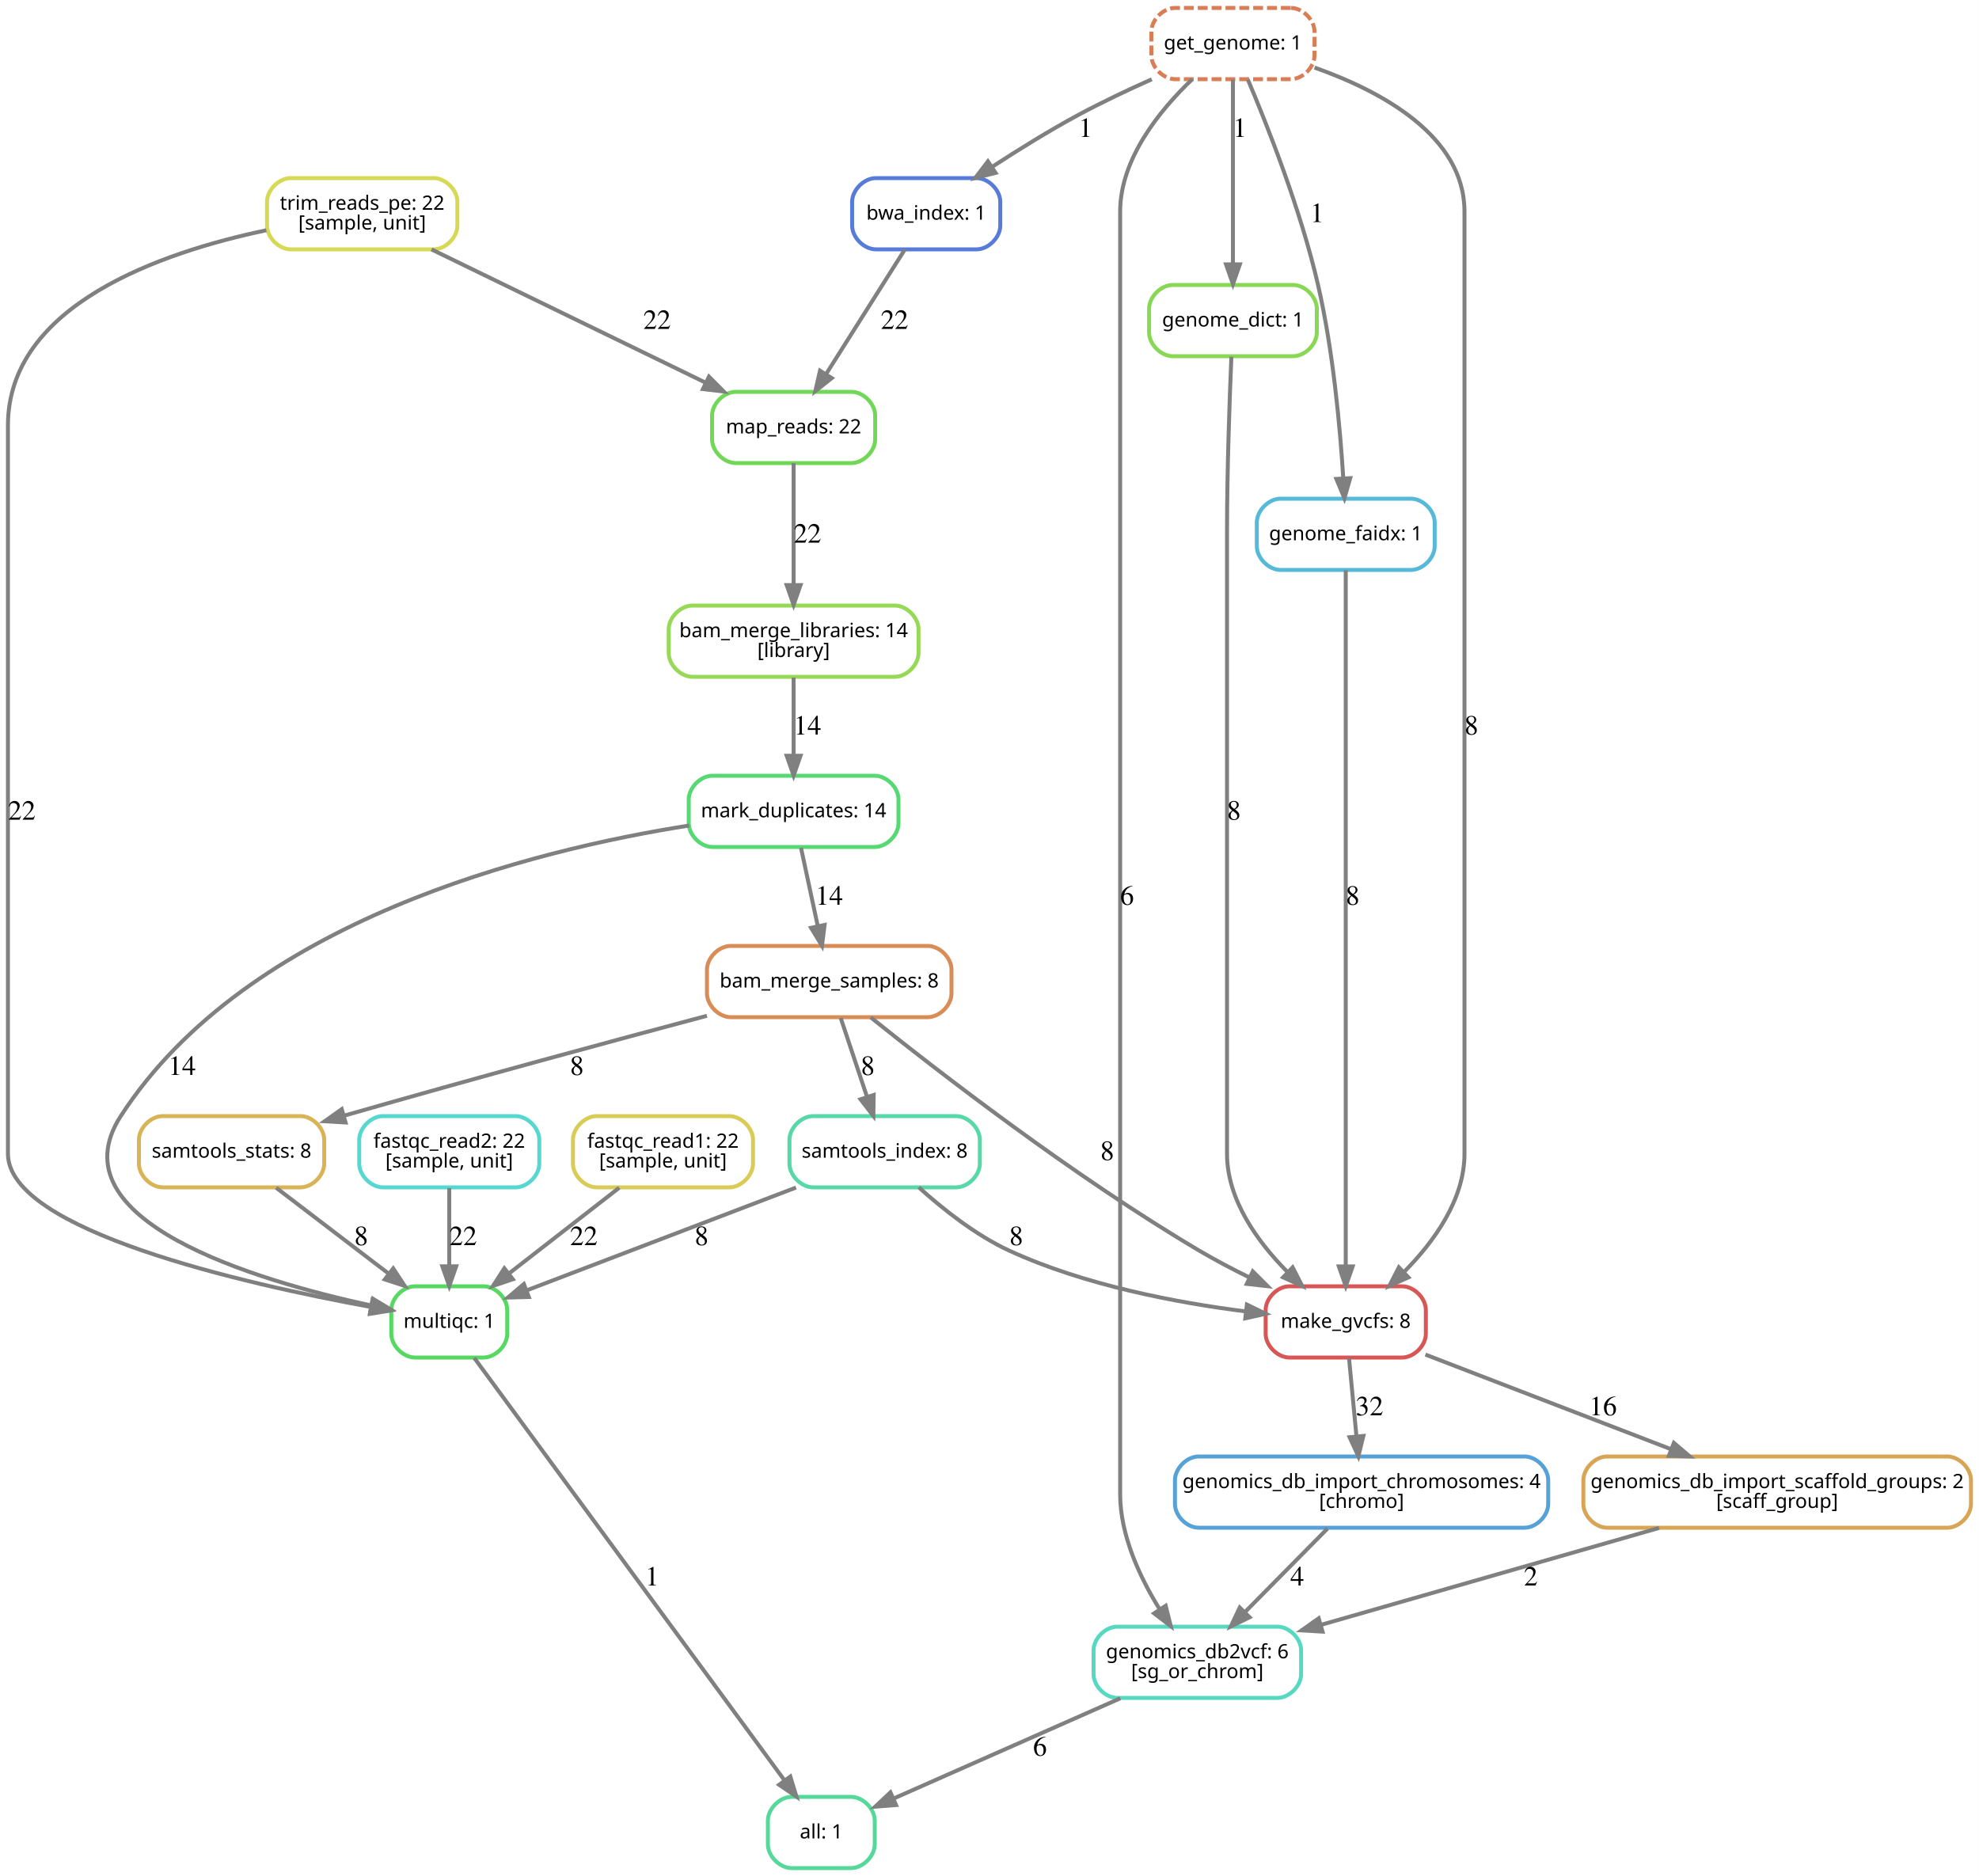
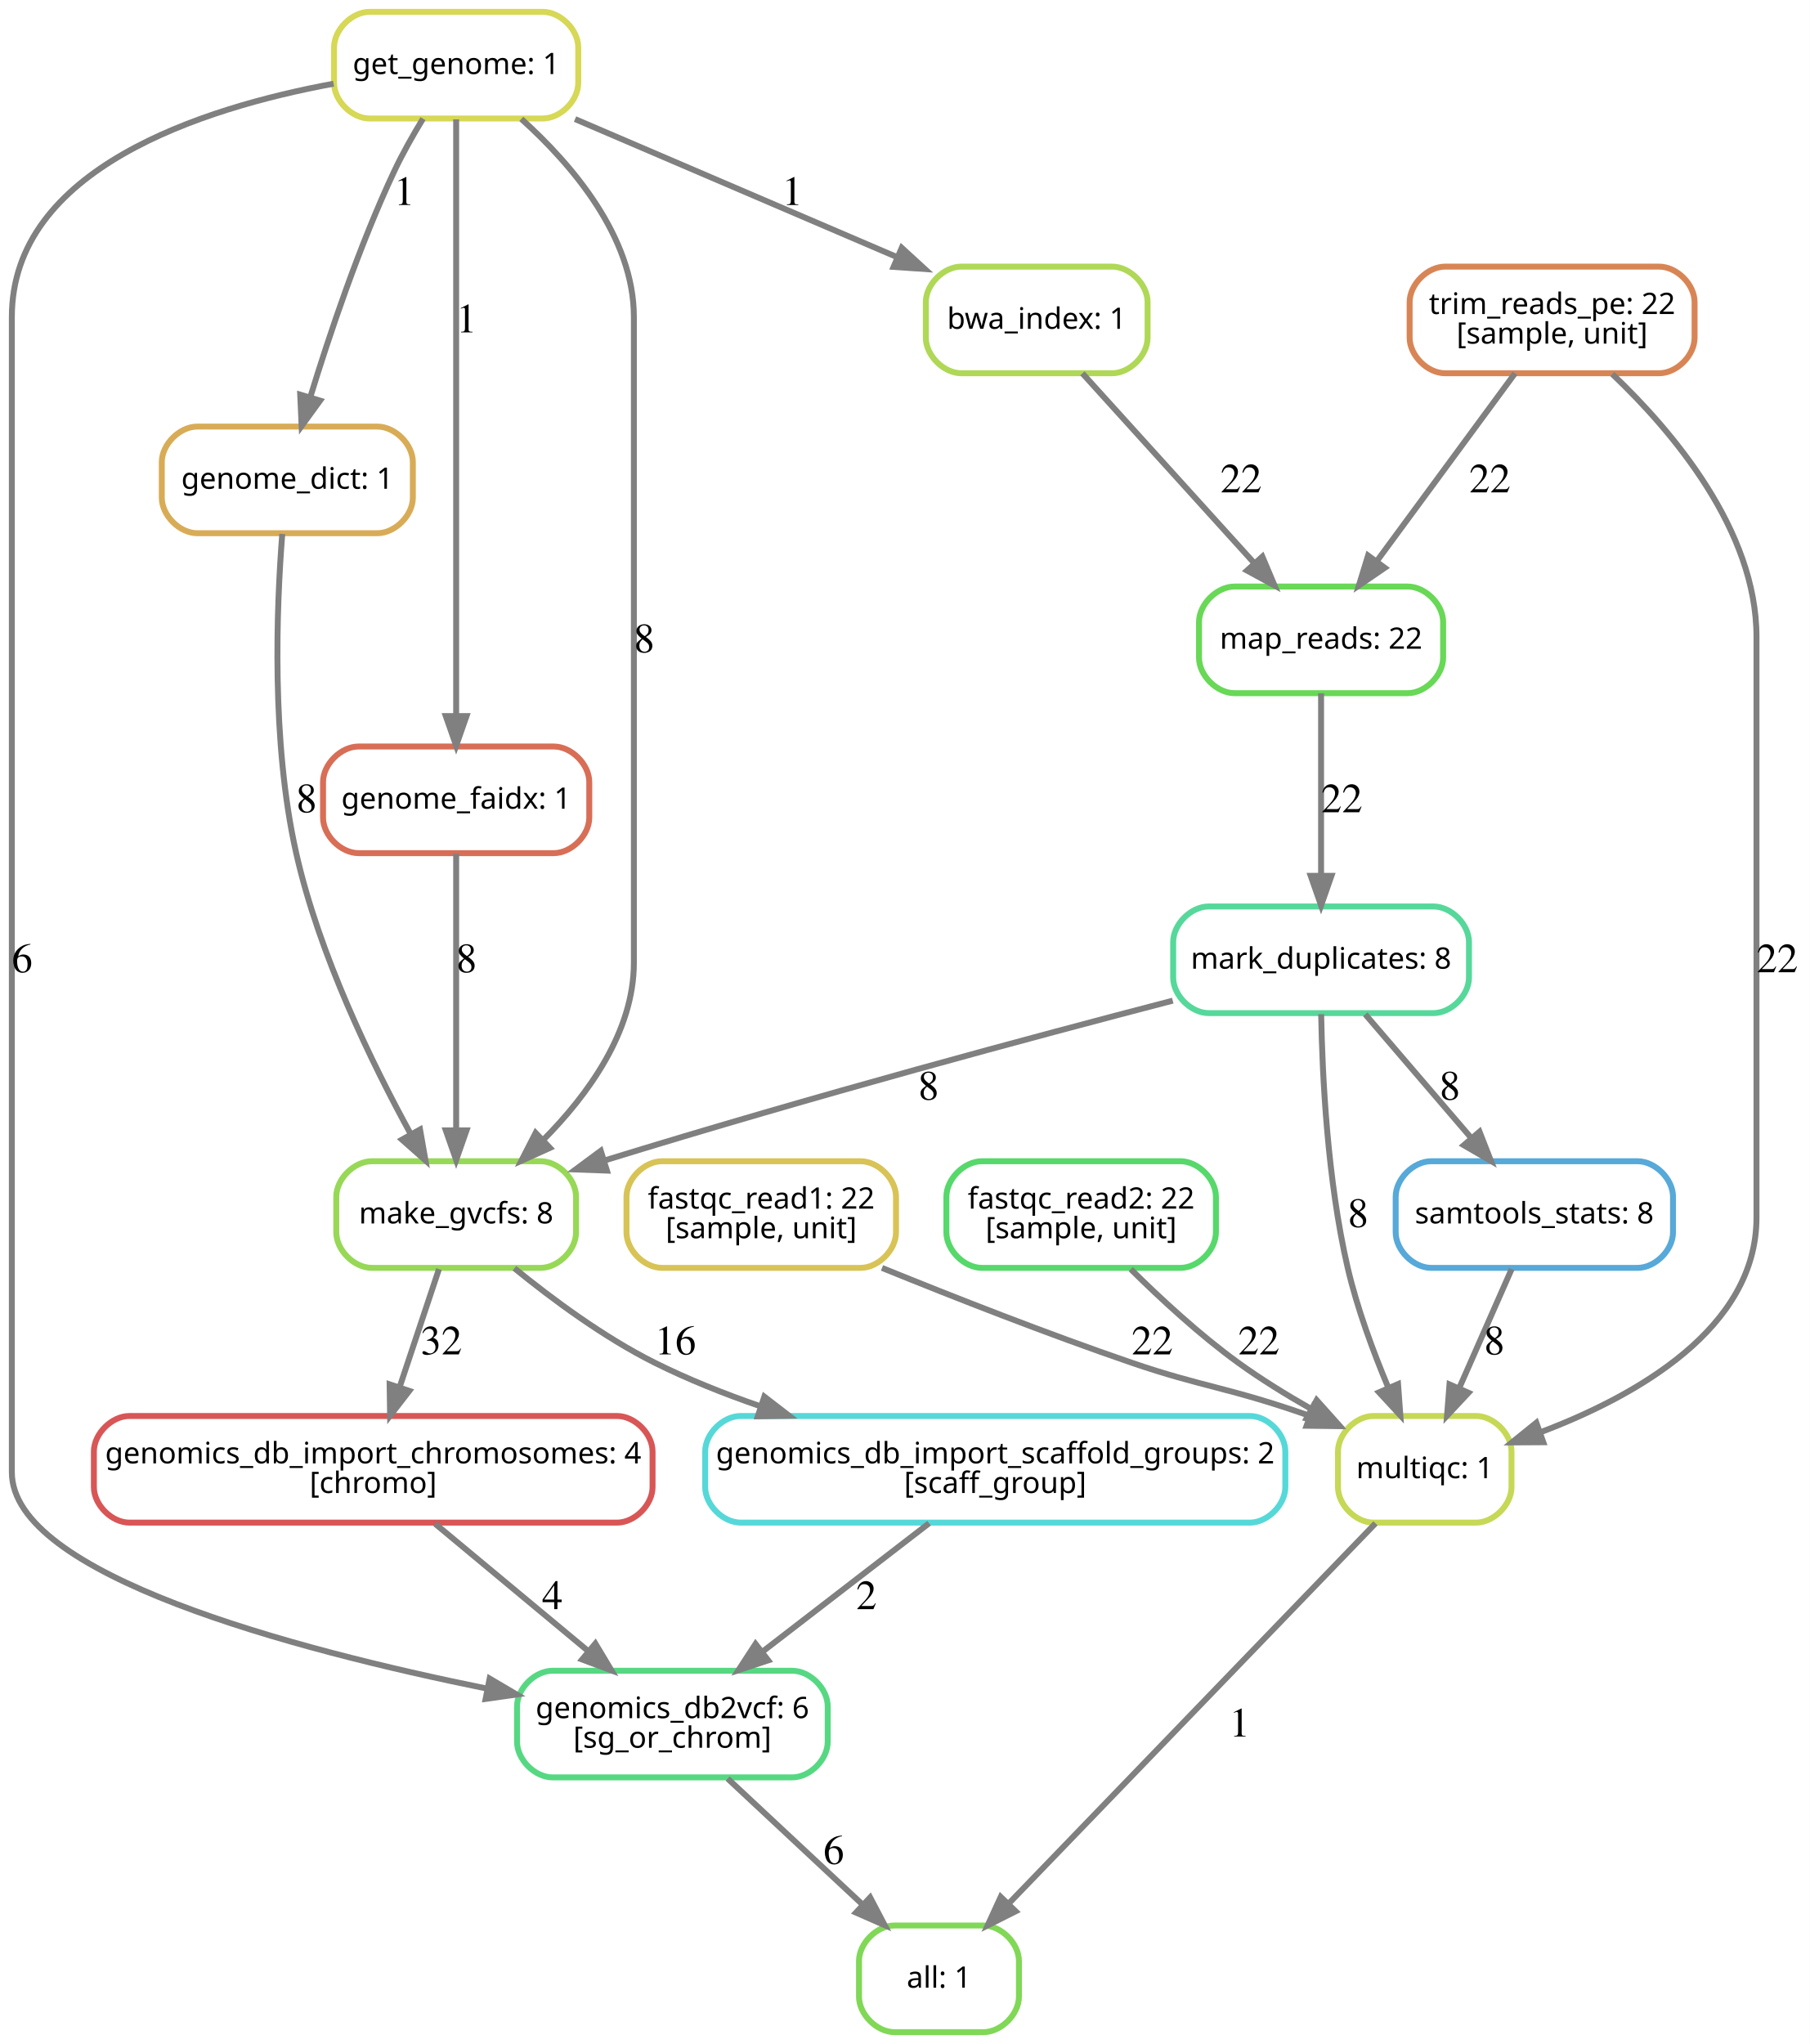
- <svg xmlns="http://www.w3.org/2000/svg" width="1000pt" height="948pt" viewBox="0.00 0.00 999.97 948.00">
-   <g id="graph0" class="graph" transform="scale(1 1) rotate(0) translate(4 944)">
-     <polygon fill="white" stroke="none" points="-4,4 -4,-944 995.966,-944 995.966,4 -4,4" />
+ <svg xmlns="http://www.w3.org/2000/svg" width="611pt" height="690pt" viewBox="0.00 0.00 611.00 690.00">
+   <g id="graph0" class="graph" transform="scale(1 1) rotate(0) translate(4 686)">
+     <polygon fill="white" stroke="none" points="-4,4 -4,-686 607,-686 607,4 -4,4" />
    <g id="node1" class="node">
-       <path fill="none" stroke="#97d856" stroke-width="2" d="M448.111,-638C448.111,-638 345.889,-638 345.889,-638 339.889,-638 333.889,-632 333.889,-626 333.889,-626 333.889,-614 333.889,-614 333.889,-608 339.889,-602 345.889,-602 345.889,-602 448.111,-602 448.111,-602 454.111,-602 460.111,-608 460.111,-614 460.111,-614 460.111,-626 460.111,-626 460.111,-632 454.111,-638 448.111,-638" />
-       <text text-anchor="middle" x="397" y="-622" font-family="sans" font-size="10.00">bam_merge_libraries: 14</text>
-       <text text-anchor="middle" x="397" y="-612" font-family="sans" font-size="10.00">[library]</text>
+       <path fill="none" stroke="#afd856" stroke-width="2" d="M371.431,-596C371.431,-596 320.569,-596 320.569,-596 314.569,-596 308.569,-590 308.569,-584 308.569,-584 308.569,-572 308.569,-572 308.569,-566 314.569,-560 320.569,-560 320.569,-560 371.431,-560 371.431,-560 377.431,-560 383.431,-566 383.431,-572 383.431,-572 383.431,-584 383.431,-584 383.431,-590 377.431,-596 371.431,-596" />
+       <text text-anchor="middle" x="346" y="-575" font-family="sans" font-size="10.00">bwa_index: 1</text>
+     </g>
+     <g id="node11" class="node">
+       <path fill="none" stroke="#68d856" stroke-width="2" d="M471.209,-488C471.209,-488 412.791,-488 412.791,-488 406.791,-488 400.791,-482 400.791,-476 400.791,-476 400.791,-464 400.791,-464 400.791,-458 406.791,-452 412.791,-452 412.791,-452 471.209,-452 471.209,-452 477.209,-452 483.209,-458 483.209,-464 483.209,-464 483.209,-476 483.209,-476 483.209,-482 477.209,-488 471.209,-488" />
+       <text text-anchor="middle" x="442" y="-467" font-family="sans" font-size="10.00">map_reads: 22</text>
+     </g>
+     <g id="edge1" class="edge">
+       <path fill="none" stroke="grey" stroke-width="2" d="M361.424,-559.969C377.146,-542.61 401.695,-515.503 419.567,-495.769" />
+       <polygon fill="grey" stroke="grey" stroke-width="2" points="422.177,-498.102 426.295,-488.341 416.988,-493.403 422.177,-498.102" />
+       <text text-anchor="middle" x="415" y="-519.8" font-family="Times,serif" font-size="14.00">22</text>
+     </g>
+     <g id="node2" class="node">
+       <path fill="none" stroke="#d8c356" stroke-width="2" d="M286.498,-294C286.498,-294 219.502,-294 219.502,-294 213.502,-294 207.502,-288 207.502,-282 207.502,-282 207.502,-270 207.502,-270 207.502,-264 213.502,-258 219.502,-258 219.502,-258 286.498,-258 286.498,-258 292.498,-258 298.498,-264 298.498,-270 298.498,-270 298.498,-282 298.498,-282 298.498,-288 292.498,-294 286.498,-294" />
+       <text text-anchor="middle" x="253" y="-278" font-family="sans" font-size="10.00">fastqc_read1: 22</text>
+       <text text-anchor="middle" x="253" y="-268" font-family="sans" font-size="10.00">[sample, unit]</text>
+     </g>
+     <g id="node13" class="node">
+       <path fill="none" stroke="#c6d856" stroke-width="2" d="M494.293,-208C494.293,-208 459.707,-208 459.707,-208 453.707,-208 447.707,-202 447.707,-196 447.707,-196 447.707,-184 447.707,-184 447.707,-178 453.707,-172 459.707,-172 459.707,-172 494.293,-172 494.293,-172 500.293,-172 506.293,-178 506.293,-184 506.293,-184 506.293,-196 506.293,-196 506.293,-202 500.293,-208 494.293,-208" />
+       <text text-anchor="middle" x="477" y="-187" font-family="sans" font-size="10.00">multiqc: 1</text>
+     </g>
+     <g id="edge2" class="edge">
+       <path fill="none" stroke="grey" stroke-width="2" d="M293.767,-257.987C318.038,-248.117 349.556,-235.751 378,-226 402.128,-217.728 410.79,-217.703 438.127,-208.063" />
+       <polygon fill="grey" stroke="grey" stroke-width="2" points="439.506,-211.286 447.702,-204.573 437.108,-204.709 439.506,-211.286" />
+       <text text-anchor="middle" x="385" y="-228.8" font-family="Times,serif" font-size="14.00">22</text>
+     </g>
+     <g id="node3" class="node">
+       <path fill="none" stroke="#56d86b" stroke-width="2" d="M394.498,-294C394.498,-294 327.502,-294 327.502,-294 321.502,-294 315.502,-288 315.502,-282 315.502,-282 315.502,-270 315.502,-270 315.502,-264 321.502,-258 327.502,-258 327.502,-258 394.498,-258 394.498,-258 400.498,-258 406.498,-264 406.498,-270 406.498,-270 406.498,-282 406.498,-282 406.498,-288 400.498,-294 394.498,-294" />
+       <text text-anchor="middle" x="361" y="-278" font-family="sans" font-size="10.00">fastqc_read2: 22</text>
+       <text text-anchor="middle" x="361" y="-268" font-family="sans" font-size="10.00">[sample, unit]</text>
+     </g>
+     <g id="edge3" class="edge">
+       <path fill="none" stroke="grey" stroke-width="2" d="M377.756,-257.555C387.758,-247.656 401.008,-235.406 414,-226 421.666,-220.45 430.302,-215.124 438.665,-210.374" />
+       <polygon fill="grey" stroke="grey" stroke-width="2" points="440.507,-213.356 447.575,-205.463 437.128,-207.225 440.507,-213.356" />
+       <text text-anchor="middle" x="421" y="-228.8" font-family="Times,serif" font-size="14.00">22</text>
+     </g>
+     <g id="node4" class="node">
+       <path fill="none" stroke="#d8ac56" stroke-width="2" d="M123.38,-542C123.38,-542 62.62,-542 62.62,-542 56.62,-542 50.62,-536 50.62,-530 50.62,-530 50.62,-518 50.62,-518 50.62,-512 56.62,-506 62.62,-506 62.62,-506 123.38,-506 123.38,-506 129.38,-506 135.38,-512 135.38,-518 135.38,-518 135.38,-530 135.38,-530 135.38,-536 129.38,-542 123.38,-542" />
+       <text text-anchor="middle" x="93" y="-521" font-family="sans" font-size="10.00">genome_dict: 1</text>
+     </g>
+     <g id="node10" class="node">
+       <path fill="none" stroke="#97d856" stroke-width="2" d="M178.474,-294C178.474,-294 121.526,-294 121.526,-294 115.526,-294 109.526,-288 109.526,-282 109.526,-282 109.526,-270 109.526,-270 109.526,-264 115.526,-258 121.526,-258 121.526,-258 178.474,-258 178.474,-258 184.474,-258 190.474,-264 190.474,-270 190.474,-270 190.474,-282 190.474,-282 190.474,-288 184.474,-294 178.474,-294" />
+       <text text-anchor="middle" x="150" y="-273" font-family="sans" font-size="10.00">make_gvcfs: 8</text>
+     </g>
+     <g id="edge4" class="edge">
+       <path fill="none" stroke="grey" stroke-width="2" d="M91.298,-505.756C89.368,-481.401 87.497,-435.692 96,-398 103.776,-363.53 121.663,-326.861 134.727,-303.043" />
+       <polygon fill="grey" stroke="grey" stroke-width="2" points="137.806,-304.707 139.639,-294.272 131.699,-301.287 137.806,-304.707" />
+       <text text-anchor="middle" x="99.5" y="-411.8" font-family="Times,serif" font-size="14.00">8</text>
+     </g>
+     <g id="node5" class="node">
+       <path fill="none" stroke="#d86e56" stroke-width="2" d="M182.94,-434C182.94,-434 117.06,-434 117.06,-434 111.06,-434 105.06,-428 105.06,-422 105.06,-422 105.06,-410 105.06,-410 105.06,-404 111.06,-398 117.06,-398 117.06,-398 182.94,-398 182.94,-398 188.94,-398 194.94,-404 194.94,-410 194.94,-410 194.94,-422 194.94,-422 194.94,-428 188.94,-434 182.94,-434" />
+       <text text-anchor="middle" x="150" y="-413" font-family="sans" font-size="10.00">genome_faidx: 1</text>
+     </g>
+     <g id="edge5" class="edge">
+       <path fill="none" stroke="grey" stroke-width="2" d="M150,-397.801C150,-374.456 150,-332.466 150,-304.662" />
+       <polygon fill="grey" stroke="grey" stroke-width="2" points="153.5,-304.415 150,-294.416 146.5,-304.416 153.5,-304.415" />
+       <text text-anchor="middle" x="153.5" y="-357.8" font-family="Times,serif" font-size="14.00">8</text>
+     </g>
+     <g id="node6" class="node">
+       <path fill="none" stroke="#d85656" stroke-width="2" d="M204.305,-208C204.305,-208 39.695,-208 39.695,-208 33.695,-208 27.695,-202 27.695,-196 27.695,-196 27.695,-184 27.695,-184 27.695,-178 33.695,-172 39.695,-172 39.695,-172 204.305,-172 204.305,-172 210.305,-172 216.305,-178 216.305,-184 216.305,-184 216.305,-196 216.305,-196 216.305,-202 210.305,-208 204.305,-208" />
+       <text text-anchor="middle" x="122" y="-192" font-family="sans" font-size="10.00">genomics_db_import_chromosomes: 4</text>
+       <text text-anchor="middle" x="122" y="-182" font-family="sans" font-size="10.00">[chromo]</text>
+     </g>
+     <g id="node8" class="node">
+       <path fill="none" stroke="#56d882" stroke-width="2" d="M263.44,-122C263.44,-122 182.56,-122 182.56,-122 176.56,-122 170.56,-116 170.56,-110 170.56,-110 170.56,-98 170.56,-98 170.56,-92 176.56,-86 182.56,-86 182.56,-86 263.44,-86 263.44,-86 269.44,-86 275.44,-92 275.44,-98 275.44,-98 275.44,-110 275.44,-110 275.44,-116 269.44,-122 263.44,-122" />
+       <text text-anchor="middle" x="223" y="-106" font-family="sans" font-size="10.00">genomics_db2vcf: 6</text>
+       <text text-anchor="middle" x="223" y="-96" font-family="sans" font-size="10.00">[sg_or_chrom]</text>
+     </g>
+     <g id="edge6" class="edge">
+       <path fill="none" stroke="grey" stroke-width="2" d="M142.927,-171.595C157.923,-159.123 178.29,-142.184 194.731,-128.511" />
+       <polygon fill="grey" stroke="grey" stroke-width="2" points="196.995,-131.181 202.445,-122.095 192.519,-125.799 196.995,-131.181" />
+       <text text-anchor="middle" x="182.5" y="-142.8" font-family="Times,serif" font-size="14.00">4</text>
+     </g>
+     <g id="node7" class="node">
+       <path fill="none" stroke="#56d8d8" stroke-width="2" d="M417.932,-208C417.932,-208 246.068,-208 246.068,-208 240.068,-208 234.068,-202 234.068,-196 234.068,-196 234.068,-184 234.068,-184 234.068,-178 240.068,-172 246.068,-172 246.068,-172 417.932,-172 417.932,-172 423.932,-172 429.932,-178 429.932,-184 429.932,-184 429.932,-196 429.932,-196 429.932,-202 423.932,-208 417.932,-208" />
+       <text text-anchor="middle" x="332" y="-192" font-family="sans" font-size="10.00">genomics_db_import_scaffold_groups: 2</text>
+       <text text-anchor="middle" x="332" y="-182" font-family="sans" font-size="10.00">[scaff_group]</text>
+     </g>
+     <g id="edge7" class="edge">
+       <path fill="none" stroke="grey" stroke-width="2" d="M309.679,-171.799C293.515,-159.342 271.466,-142.35 253.652,-128.621" />
+       <polygon fill="grey" stroke="grey" stroke-width="2" points="255.348,-125.51 245.291,-122.178 251.075,-131.055 255.348,-125.51" />
+       <text text-anchor="middle" x="288.5" y="-142.8" font-family="Times,serif" font-size="14.00">2</text>
+     </g>
+     <g id="node16" class="node">
+       <path fill="none" stroke="#80d856" stroke-width="2" d="M328,-36C328,-36 298,-36 298,-36 292,-36 286,-30 286,-24 286,-24 286,-12 286,-12 286,-6 292,-0 298,-0 298,-0 328,-0 328,-0 334,-0 340,-6 340,-12 340,-12 340,-24 340,-24 340,-30 334,-36 328,-36" />
+       <text text-anchor="middle" x="313" y="-15" font-family="sans" font-size="10.00">all: 1</text>
+     </g>
+     <g id="edge8" class="edge">
+       <path fill="none" stroke="grey" stroke-width="2" d="M241.648,-85.595C254.768,-73.35 272.501,-56.799 287.007,-43.26" />
+       <polygon fill="grey" stroke="grey" stroke-width="2" points="289.761,-45.477 294.684,-36.095 284.985,-40.36 289.761,-45.477" />
+       <text text-anchor="middle" x="277.5" y="-56.8" font-family="Times,serif" font-size="14.00">6</text>
+     </g>
+     <g id="node9" class="node">
+       <path fill="none" stroke="#d6d856" stroke-width="2" d="M179.219,-682C179.219,-682 120.781,-682 120.781,-682 114.781,-682 108.781,-676 108.781,-670 108.781,-670 108.781,-658 108.781,-658 108.781,-652 114.781,-646 120.781,-646 120.781,-646 179.219,-646 179.219,-646 185.219,-646 191.219,-652 191.219,-658 191.219,-658 191.219,-670 191.219,-670 191.219,-676 185.219,-682 179.219,-682" />
+       <text text-anchor="middle" x="150" y="-661" font-family="sans" font-size="10.00">get_genome: 1</text>
+     </g>
+     <g id="edge9" class="edge">
+       <path fill="none" stroke="grey" stroke-width="2" d="M190.136,-645.799C221.634,-632.3 265.557,-613.476 298.751,-599.25" />
+       <polygon fill="grey" stroke="grey" stroke-width="2" points="300.432,-602.337 308.245,-595.181 297.674,-595.903 300.432,-602.337" />
+       <text text-anchor="middle" x="263.5" y="-616.8" font-family="Times,serif" font-size="14.00">1</text>
+     </g>
+     <g id="edge10" class="edge">
+       <path fill="none" stroke="grey" stroke-width="2" d="M138.811,-645.937C135.409,-640.352 131.827,-634.031 129,-628 117.254,-602.942 107.19,-572.94 100.714,-551.797" />
+       <polygon fill="grey" stroke="grey" stroke-width="2" points="104.058,-550.762 97.831,-542.19 97.353,-552.774 104.058,-550.762" />
+       <text text-anchor="middle" x="132.5" y="-616.8" font-family="Times,serif" font-size="14.00">1</text>
+     </g>
+     <g id="edge11" class="edge">
+       <path fill="none" stroke="grey" stroke-width="2" d="M150,-645.702C150,-603.622 150,-495.628 150,-444.554" />
+       <polygon fill="grey" stroke="grey" stroke-width="2" points="153.5,-444.279 150,-434.279 146.5,-444.279 153.5,-444.279" />
+       <text text-anchor="middle" x="153.5" y="-573.8" font-family="Times,serif" font-size="14.00">1</text>
+     </g>
+     <g id="edge12" class="edge">
+       <path fill="none" stroke="grey" stroke-width="2" d="M108.615,-657.749C64.216,-649.527 0,-628.994 0,-579 0,-579 0,-579 0,-189 0,-154.519 94.549,-129.327 160.518,-115.947" />
+       <polygon fill="grey" stroke="grey" stroke-width="2" points="161.307,-119.359 170.434,-113.98 159.945,-112.492 161.307,-119.359" />
+       <text text-anchor="middle" x="3.5" y="-357.8" font-family="Times,serif" font-size="14.00">6</text>
+     </g>
+     <g id="edge13" class="edge">
+       <path fill="none" stroke="grey" stroke-width="2" d="M172.001,-645.856C189.125,-630.424 210,-606.061 210,-579 210,-579 210,-579 210,-361 210,-337.744 194.583,-316.481 179.379,-301.167" />
+       <polygon fill="grey" stroke="grey" stroke-width="2" points="181.658,-298.503 172.001,-294.144 176.831,-303.574 181.658,-298.503" />
+       <text text-anchor="middle" x="213.5" y="-465.8" font-family="Times,serif" font-size="14.00">8</text>
+     </g>
+     <g id="edge14" class="edge">
+       <path fill="none" stroke="grey" stroke-width="2" d="M144.198,-257.595C140.381,-246.144 135.309,-230.926 130.976,-217.929" />
+       <polygon fill="grey" stroke="grey" stroke-width="2" points="134.181,-216.475 127.698,-208.095 127.54,-218.689 134.181,-216.475" />
+       <text text-anchor="middle" x="145" y="-228.8" font-family="Times,serif" font-size="14.00">32</text>
+     </g>
+     <g id="edge15" class="edge">
+       <path fill="none" stroke="grey" stroke-width="2" d="M169.665,-257.869C182.441,-247.459 199.855,-234.568 217,-226 228.195,-220.405 240.456,-215.511 252.668,-211.296" />
+       <polygon fill="grey" stroke="grey" stroke-width="2" points="254.04,-214.529 262.431,-208.061 251.838,-207.884 254.04,-214.529" />
+       <text text-anchor="middle" x="224" y="-228.8" font-family="Times,serif" font-size="14.00">16</text>
+     </g>
+     <g id="node12" class="node">
+       <path fill="none" stroke="#56d89a" stroke-width="2" d="M479.931,-380C479.931,-380 404.069,-380 404.069,-380 398.069,-380 392.069,-374 392.069,-368 392.069,-368 392.069,-356 392.069,-356 392.069,-350 398.069,-344 404.069,-344 404.069,-344 479.931,-344 479.931,-344 485.931,-344 491.931,-350 491.931,-356 491.931,-356 491.931,-368 491.931,-368 491.931,-374 485.931,-380 479.931,-380" />
+       <text text-anchor="middle" x="442" y="-359" font-family="sans" font-size="10.00">mark_duplicates: 8</text>
+     </g>
+     <g id="edge16" class="edge">
+       <path fill="none" stroke="grey" stroke-width="2" d="M442,-451.969C442,-435.378 442,-409.883 442,-390.431" />
+       <polygon fill="grey" stroke="grey" stroke-width="2" points="445.5,-390.341 442,-380.341 438.5,-390.341 445.5,-390.341" />
+       <text text-anchor="middle" x="449" y="-411.8" font-family="Times,serif" font-size="14.00">22</text>
+     </g>
+     <g id="edge17" class="edge">
+       <path fill="none" stroke="grey" stroke-width="2" d="M391.927,-348.21C344.721,-335.924 271.831,-316.367 199.978,-294.216" />
+       <polygon fill="grey" stroke="grey" stroke-width="2" points="200.896,-290.836 190.308,-291.217 198.822,-297.522 200.896,-290.836" />
+       <text text-anchor="middle" x="309.5" y="-314.8" font-family="Times,serif" font-size="14.00">8</text>
+     </g>
+     <g id="edge18" class="edge">
+       <path fill="none" stroke="grey" stroke-width="2" d="M442.029,-343.635C442.404,-322.97 444.124,-287.546 451,-258 454.182,-244.329 459.588,-229.734 464.649,-217.668" />
+       <polygon fill="grey" stroke="grey" stroke-width="2" points="467.987,-218.769 468.763,-208.203 461.567,-215.979 467.987,-218.769" />
+       <text text-anchor="middle" x="454.5" y="-271.8" font-family="Times,serif" font-size="14.00">8</text>
    </g>
    <g id="node14" class="node">
-       <path fill="none" stroke="#56d873" stroke-width="2" d="M437.993,-552C437.993,-552 356.007,-552 356.007,-552 350.007,-552 344.007,-546 344.007,-540 344.007,-540 344.007,-528 344.007,-528 344.007,-522 350.007,-516 356.007,-516 356.007,-516 437.993,-516 437.993,-516 443.993,-516 449.993,-522 449.993,-528 449.993,-528 449.993,-540 449.993,-540 449.993,-546 443.993,-552 437.993,-552" />
-       <text text-anchor="middle" x="397" y="-531" font-family="sans" font-size="10.00">mark_duplicates: 14</text>
+       <path fill="none" stroke="#56a9d8" stroke-width="2" d="M548.813,-294C548.813,-294 479.187,-294 479.187,-294 473.187,-294 467.187,-288 467.187,-282 467.187,-282 467.187,-270 467.187,-270 467.187,-264 473.187,-258 479.187,-258 479.187,-258 548.813,-258 548.813,-258 554.813,-258 560.813,-264 560.813,-270 560.813,-270 560.813,-282 560.813,-282 560.813,-288 554.813,-294 548.813,-294" />
+       <text text-anchor="middle" x="514" y="-273" font-family="sans" font-size="10.00">samtools_stats: 8</text>
    </g>
-     <g id="edge1" class="edge">
-       <path fill="none" stroke="grey" stroke-width="2" d="M397,-601.595C397,-590.257 397,-575.227 397,-562.315" />
-       <polygon fill="grey" stroke="grey" stroke-width="2" points="400.5,-562.095 397,-552.095 393.5,-562.095 400.5,-562.095" />
-       <text text-anchor="middle" x="404" y="-572.8" font-family="Times,serif" font-size="14.00">14</text>
+     <g id="edge19" class="edge">
+       <path fill="none" stroke="grey" stroke-width="2" d="M456.918,-343.595C467.22,-331.577 481.077,-315.41 492.558,-302.015" />
+       <polygon fill="grey" stroke="grey" stroke-width="2" points="495.496,-303.966 499.347,-294.095 490.182,-299.41 495.496,-303.966" />
+       <text text-anchor="middle" x="485.5" y="-314.8" font-family="Times,serif" font-size="14.00">8</text>
    </g>
-     <g id="node2" class="node">
-       <path fill="none" stroke="#d88d56" stroke-width="2" d="M464.776,-466C464.776,-466 365.224,-466 365.224,-466 359.224,-466 353.224,-460 353.224,-454 353.224,-454 353.224,-442 353.224,-442 353.224,-436 359.224,-430 365.224,-430 365.224,-430 464.776,-430 464.776,-430 470.776,-430 476.776,-436 476.776,-442 476.776,-442 476.776,-454 476.776,-454 476.776,-460 470.776,-466 464.776,-466" />
-       <text text-anchor="middle" x="415" y="-445" font-family="sans" font-size="10.00">bam_merge_samples: 8</text>
+     <g id="edge20" class="edge">
+       <path fill="none" stroke="grey" stroke-width="2" d="M460.372,-171.764C431.074,-141.393 370.179,-78.271 336.562,-43.424" />
+       <polygon fill="grey" stroke="grey" stroke-width="2" points="338.89,-40.796 329.428,-36.029 333.852,-45.656 338.89,-40.796" />
+       <text text-anchor="middle" x="414.5" y="-99.8" font-family="Times,serif" font-size="14.00">1</text>
    </g>
-     <g id="node12" class="node">
-       <path fill="none" stroke="#d85656" stroke-width="2" d="M704.474,-294C704.474,-294 647.526,-294 647.526,-294 641.526,-294 635.526,-288 635.526,-282 635.526,-282 635.526,-270 635.526,-270 635.526,-264 641.526,-258 647.526,-258 647.526,-258 704.474,-258 704.474,-258 710.474,-258 716.474,-264 716.474,-270 716.474,-270 716.474,-282 716.474,-282 716.474,-288 710.474,-294 704.474,-294" />
-       <text text-anchor="middle" x="676" y="-273" font-family="sans" font-size="10.00">make_gvcfs: 8</text>
-     </g>
-     <g id="edge2" class="edge">
-       <path fill="none" stroke="grey" stroke-width="2" d="M436.002,-429.863C469.713,-402.818 538.564,-349.471 602,-312 609.998,-307.276 618.735,-302.683 627.313,-298.461" />
-       <polygon fill="grey" stroke="grey" stroke-width="2" points="629.02,-301.525 636.517,-294.038 625.987,-295.215 629.02,-301.525" />
-       <text text-anchor="middle" x="555.5" y="-357.8" font-family="Times,serif" font-size="14.00">8</text>
-     </g>
-     <g id="node16" class="node">
-       <path fill="none" stroke="#56d8a9" stroke-width="2" d="M479.101,-380C479.101,-380 406.899,-380 406.899,-380 400.899,-380 394.899,-374 394.899,-368 394.899,-368 394.899,-356 394.899,-356 394.899,-350 400.899,-344 406.899,-344 406.899,-344 479.101,-344 479.101,-344 485.101,-344 491.101,-350 491.101,-356 491.101,-356 491.101,-368 491.101,-368 491.101,-374 485.101,-380 479.101,-380" />
-       <text text-anchor="middle" x="443" y="-359" font-family="sans" font-size="10.00">samtools_index: 8</text>
-     </g>
-     <g id="edge3" class="edge">
-       <path fill="none" stroke="grey" stroke-width="2" d="M420.802,-429.595C424.619,-418.144 429.691,-402.926 434.024,-389.929" />
-       <polygon fill="grey" stroke="grey" stroke-width="2" points="437.46,-390.689 437.302,-380.095 430.819,-388.475 437.46,-390.689" />
-       <text text-anchor="middle" x="434.5" y="-400.8" font-family="Times,serif" font-size="14.00">8</text>
-     </g>
-     <g id="node17" class="node">
-       <path fill="none" stroke="#d8b456" stroke-width="2" d="M147.813,-380C147.813,-380 78.187,-380 78.187,-380 72.187,-380 66.187,-374 66.187,-368 66.187,-368 66.187,-356 66.187,-356 66.187,-350 72.187,-344 78.187,-344 78.187,-344 147.813,-344 147.813,-344 153.813,-344 159.813,-350 159.813,-356 159.813,-356 159.813,-368 159.813,-368 159.813,-374 153.813,-380 147.813,-380" />
-       <text text-anchor="middle" x="113" y="-359" font-family="sans" font-size="10.00">samtools_stats: 8</text>
-     </g>
-     <g id="edge4" class="edge">
-       <path fill="none" stroke="grey" stroke-width="2" d="M353.193,-430.695C305.598,-418.018 237.938,-399.734 169.661,-380.154" />
-       <polygon fill="grey" stroke="grey" stroke-width="2" points="170.602,-376.783 160.025,-377.383 168.668,-383.51 170.602,-376.783" />
-       <text text-anchor="middle" x="287.5" y="-400.8" font-family="Times,serif" font-size="14.00">8</text>
-     </g>
-     <g id="node3" class="node">
-       <path fill="none" stroke="#567bd8" stroke-width="2" d="M489.431,-854C489.431,-854 438.569,-854 438.569,-854 432.569,-854 426.569,-848 426.569,-842 426.569,-842 426.569,-830 426.569,-830 426.569,-824 432.569,-818 438.569,-818 438.569,-818 489.431,-818 489.431,-818 495.431,-818 501.431,-824 501.431,-830 501.431,-830 501.431,-842 501.431,-842 501.431,-848 495.431,-854 489.431,-854" />
-       <text text-anchor="middle" x="464" y="-833" font-family="sans" font-size="10.00">bwa_index: 1</text>
-     </g>
-     <g id="node13" class="node">
-       <path fill="none" stroke="#70d856" stroke-width="2" d="M426.209,-746C426.209,-746 367.791,-746 367.791,-746 361.791,-746 355.791,-740 355.791,-734 355.791,-734 355.791,-722 355.791,-722 355.791,-716 361.791,-710 367.791,-710 367.791,-710 426.209,-710 426.209,-710 432.209,-710 438.209,-716 438.209,-722 438.209,-722 438.209,-734 438.209,-734 438.209,-740 432.209,-746 426.209,-746" />
-       <text text-anchor="middle" x="397" y="-725" font-family="sans" font-size="10.00">map_reads: 22</text>
-     </g>
-     <g id="edge5" class="edge">
-       <path fill="none" stroke="grey" stroke-width="2" d="M453.235,-817.969C442.457,-800.917 425.734,-774.459 413.323,-754.824" />
-       <polygon fill="grey" stroke="grey" stroke-width="2" points="416.262,-752.924 407.961,-746.341 410.345,-756.664 416.262,-752.924" />
-       <text text-anchor="middle" x="448" y="-777.8" font-family="Times,serif" font-size="14.00">22</text>
-     </g>
-     <g id="node4" class="node">
-       <path fill="none" stroke="#d8cb56" stroke-width="2" d="M364.498,-380C364.498,-380 297.502,-380 297.502,-380 291.502,-380 285.502,-374 285.502,-368 285.502,-368 285.502,-356 285.502,-356 285.502,-350 291.502,-344 297.502,-344 297.502,-344 364.498,-344 364.498,-344 370.498,-344 376.498,-350 376.498,-356 376.498,-356 376.498,-368 376.498,-368 376.498,-374 370.498,-380 364.498,-380" />
-       <text text-anchor="middle" x="331" y="-364" font-family="sans" font-size="10.00">fastqc_read1: 22</text>
-       <text text-anchor="middle" x="331" y="-354" font-family="sans" font-size="10.00">[sample, unit]</text>
+     <g id="edge21" class="edge">
+       <path fill="none" stroke="grey" stroke-width="2" d="M506.334,-257.595C501.24,-246.03 494.454,-230.624 488.692,-217.543" />
+       <polygon fill="grey" stroke="grey" stroke-width="2" points="491.764,-215.836 484.53,-208.095 485.358,-218.658 491.764,-215.836" />
+       <text text-anchor="middle" x="500.5" y="-228.8" font-family="Times,serif" font-size="14.00">8</text>
    </g>
    <g id="node15" class="node">
-       <path fill="none" stroke="#56d863" stroke-width="2" d="M240.293,-294C240.293,-294 205.707,-294 205.707,-294 199.707,-294 193.707,-288 193.707,-282 193.707,-282 193.707,-270 193.707,-270 193.707,-264 199.707,-258 205.707,-258 205.707,-258 240.293,-258 240.293,-258 246.293,-258 252.293,-264 252.293,-270 252.293,-270 252.293,-282 252.293,-282 252.293,-288 246.293,-294 240.293,-294" />
-       <text text-anchor="middle" x="223" y="-273" font-family="sans" font-size="10.00">multiqc: 1</text>
-     </g>
-     <g id="edge6" class="edge">
-       <path fill="none" stroke="grey" stroke-width="2" d="M308.884,-343.799C292.868,-331.342 271.021,-314.35 253.37,-300.621" />
-       <polygon fill="grey" stroke="grey" stroke-width="2" points="255.129,-297.555 245.086,-294.178 250.831,-303.081 255.129,-297.555" />
-       <text text-anchor="middle" x="291" y="-314.8" font-family="Times,serif" font-size="14.00">22</text>
-     </g>
-     <g id="node5" class="node">
-       <path fill="none" stroke="#56d8d0" stroke-width="2" d="M256.498,-380C256.498,-380 189.502,-380 189.502,-380 183.502,-380 177.502,-374 177.502,-368 177.502,-368 177.502,-356 177.502,-356 177.502,-350 183.502,-344 189.502,-344 189.502,-344 256.498,-344 256.498,-344 262.498,-344 268.498,-350 268.498,-356 268.498,-356 268.498,-368 268.498,-368 268.498,-374 262.498,-380 256.498,-380" />
-       <text text-anchor="middle" x="223" y="-364" font-family="sans" font-size="10.00">fastqc_read2: 22</text>
-       <text text-anchor="middle" x="223" y="-354" font-family="sans" font-size="10.00">[sample, unit]</text>
-     </g>
-     <g id="edge7" class="edge">
-       <path fill="none" stroke="grey" stroke-width="2" d="M223,-343.595C223,-332.257 223,-317.227 223,-304.315" />
-       <polygon fill="grey" stroke="grey" stroke-width="2" points="226.5,-304.095 223,-294.095 219.5,-304.095 226.5,-304.095" />
-       <text text-anchor="middle" x="230" y="-314.8" font-family="Times,serif" font-size="14.00">22</text>
-     </g>
-     <g id="node6" class="node">
-       <path fill="none" stroke="#88d856" stroke-width="2" d="M649.38,-800C649.38,-800 588.62,-800 588.62,-800 582.62,-800 576.62,-794 576.62,-788 576.62,-788 576.62,-776 576.62,-776 576.62,-770 582.62,-764 588.62,-764 588.62,-764 649.38,-764 649.38,-764 655.38,-764 661.38,-770 661.38,-776 661.38,-776 661.38,-788 661.38,-788 661.38,-794 655.38,-800 649.38,-800" />
-       <text text-anchor="middle" x="619" y="-779" font-family="sans" font-size="10.00">genome_dict: 1</text>
-     </g>
-     <g id="edge8" class="edge">
-       <path fill="none" stroke="grey" stroke-width="2" d="M618.212,-763.746C617.323,-742.772 616,-706.297 616,-675 616,-675 616,-675 616,-361 616,-337.744 631.417,-316.481 646.621,-301.167" />
-       <polygon fill="grey" stroke="grey" stroke-width="2" points="649.169,-303.574 653.999,-294.144 644.342,-298.503 649.169,-303.574" />
-       <text text-anchor="middle" x="619.5" y="-529.8" font-family="Times,serif" font-size="14.00">8</text>
-     </g>
-     <g id="node7" class="node">
-       <path fill="none" stroke="#56b9d8" stroke-width="2" d="M708.94,-692C708.94,-692 643.06,-692 643.06,-692 637.06,-692 631.06,-686 631.06,-680 631.06,-680 631.06,-668 631.06,-668 631.06,-662 637.06,-656 643.06,-656 643.06,-656 708.94,-656 708.94,-656 714.94,-656 720.94,-662 720.94,-668 720.94,-668 720.94,-680 720.94,-680 720.94,-686 714.94,-692 708.94,-692" />
-       <text text-anchor="middle" x="676" y="-671" font-family="sans" font-size="10.00">genome_faidx: 1</text>
-     </g>
-     <g id="edge9" class="edge">
-       <path fill="none" stroke="grey" stroke-width="2" d="M676,-655.838C676,-636.812 676,-605.214 676,-578 676,-578 676,-578 676,-361 676,-341.979 676,-320.535 676,-304.075" />
-       <polygon fill="grey" stroke="grey" stroke-width="2" points="679.5,-304.053 676,-294.053 672.5,-304.053 679.5,-304.053" />
-       <text text-anchor="middle" x="679.5" y="-486.8" font-family="Times,serif" font-size="14.00">8</text>
-     </g>
-     <g id="node8" class="node">
-       <path fill="none" stroke="#56a2d8" stroke-width="2" d="M766.305,-208C766.305,-208 601.695,-208 601.695,-208 595.695,-208 589.695,-202 589.695,-196 589.695,-196 589.695,-184 589.695,-184 589.695,-178 595.695,-172 601.695,-172 601.695,-172 766.305,-172 766.305,-172 772.305,-172 778.305,-178 778.305,-184 778.305,-184 778.305,-196 778.305,-196 778.305,-202 772.305,-208 766.305,-208" />
-       <text text-anchor="middle" x="684" y="-192" font-family="sans" font-size="10.00">genomics_db_import_chromosomes: 4</text>
-       <text text-anchor="middle" x="684" y="-182" font-family="sans" font-size="10.00">[chromo]</text>
-     </g>
-     <g id="node10" class="node">
-       <path fill="none" stroke="#56d8c1" stroke-width="2" d="M641.44,-122C641.44,-122 560.56,-122 560.56,-122 554.56,-122 548.56,-116 548.56,-110 548.56,-110 548.56,-98 548.56,-98 548.56,-92 554.56,-86 560.56,-86 560.56,-86 641.44,-86 641.44,-86 647.44,-86 653.44,-92 653.44,-98 653.44,-98 653.44,-110 653.44,-110 653.44,-116 647.44,-122 641.44,-122" />
-       <text text-anchor="middle" x="601" y="-106" font-family="sans" font-size="10.00">genomics_db2vcf: 6</text>
-       <text text-anchor="middle" x="601" y="-96" font-family="sans" font-size="10.00">[sg_or_chrom]</text>
-     </g>
-     <g id="edge10" class="edge">
-       <path fill="none" stroke="grey" stroke-width="2" d="M666.802,-171.595C654.703,-159.35 638.349,-142.799 624.971,-129.26" />
-       <polygon fill="grey" stroke="grey" stroke-width="2" points="627.41,-126.748 617.892,-122.095 622.431,-131.668 627.41,-126.748" />
-       <text text-anchor="middle" x="651.5" y="-142.8" font-family="Times,serif" font-size="14.00">4</text>
-     </g>
-     <g id="node9" class="node">
-       <path fill="none" stroke="#d8a456" stroke-width="2" d="M979.932,-208C979.932,-208 808.068,-208 808.068,-208 802.068,-208 796.068,-202 796.068,-196 796.068,-196 796.068,-184 796.068,-184 796.068,-178 802.068,-172 808.068,-172 808.068,-172 979.932,-172 979.932,-172 985.932,-172 991.932,-178 991.932,-184 991.932,-184 991.932,-196 991.932,-196 991.932,-202 985.932,-208 979.932,-208" />
-       <text text-anchor="middle" x="894" y="-192" font-family="sans" font-size="10.00">genomics_db_import_scaffold_groups: 2</text>
-       <text text-anchor="middle" x="894" y="-182" font-family="sans" font-size="10.00">[scaff_group]</text>
-     </g>
-     <g id="edge11" class="edge">
-       <path fill="none" stroke="grey" stroke-width="2" d="M834.354,-171.9C784.628,-157.644 714.008,-137.398 663.503,-122.919" />
-       <polygon fill="grey" stroke="grey" stroke-width="2" points="664.259,-119.495 653.682,-120.103 662.33,-126.224 664.259,-119.495" />
-       <text text-anchor="middle" x="769.5" y="-142.8" font-family="Times,serif" font-size="14.00">2</text>
-     </g>
-     <g id="node19" class="node">
-       <path fill="none" stroke="#56d89a" stroke-width="2" d="M426,-36C426,-36 396,-36 396,-36 390,-36 384,-30 384,-24 384,-24 384,-12 384,-12 384,-6 390,-0 396,-0 396,-0 426,-0 426,-0 432,-0 438,-6 438,-12 438,-12 438,-24 438,-24 438,-30 432,-36 426,-36" />
-       <text text-anchor="middle" x="411" y="-15" font-family="sans" font-size="10.00">all: 1</text>
-     </g>
-     <g id="edge12" class="edge">
-       <path fill="none" stroke="grey" stroke-width="2" d="M562.092,-85.799C528.495,-70.945 480.316,-49.645 447.455,-35.117" />
-       <polygon fill="grey" stroke="grey" stroke-width="2" points="448.762,-31.868 438.2,-31.025 445.931,-38.27 448.762,-31.868" />
-       <text text-anchor="middle" x="521.5" y="-56.8" font-family="Times,serif" font-size="14.00">6</text>
-     </g>
-     <g id="node11" class="node">
-       <path fill="none" stroke="#d87d56" stroke-width="2" stroke-dasharray="5,2" d="M648.219,-940C648.219,-940 589.781,-940 589.781,-940 583.781,-940 577.781,-934 577.781,-928 577.781,-928 577.781,-916 577.781,-916 577.781,-910 583.781,-904 589.781,-904 589.781,-904 648.219,-904 648.219,-904 654.219,-904 660.219,-910 660.219,-916 660.219,-916 660.219,-928 660.219,-928 660.219,-934 654.219,-940 648.219,-940" />
-       <text text-anchor="middle" x="619" y="-919" font-family="sans" font-size="10.00">get_genome: 1</text>
-     </g>
-     <g id="edge13" class="edge">
-       <path fill="none" stroke="grey" stroke-width="2" d="M577.977,-903.929C565.891,-898.544 552.76,-892.337 541,-886 526.239,-878.046 510.525,-868.295 497.167,-859.592" />
-       <polygon fill="grey" stroke="grey" stroke-width="2" points="499.039,-856.634 488.763,-854.054 495.187,-862.479 499.039,-856.634" />
-       <text text-anchor="middle" x="544.5" y="-874.8" font-family="Times,serif" font-size="14.00">1</text>
-     </g>
-     <g id="edge14" class="edge">
-       <path fill="none" stroke="grey" stroke-width="2" d="M619,-903.801C619,-880.456 619,-838.466 619,-810.662" />
-       <polygon fill="grey" stroke="grey" stroke-width="2" points="622.5,-810.415 619,-800.416 615.5,-810.416 622.5,-810.415" />
-       <text text-anchor="middle" x="622.5" y="-874.8" font-family="Times,serif" font-size="14.00">1</text>
-     </g>
-     <g id="edge15" class="edge">
-       <path fill="none" stroke="grey" stroke-width="2" d="M626.559,-903.743C636.362,-880.602 653.239,-838.018 662,-800 669.638,-766.857 673.164,-727.774 674.754,-702.246" />
-       <polygon fill="grey" stroke="grey" stroke-width="2" points="678.253,-702.375 675.324,-692.193 671.264,-701.979 678.253,-702.375" />
-       <text text-anchor="middle" x="661.5" y="-831.8" font-family="Times,serif" font-size="14.00">1</text>
-     </g>
-     <g id="edge16" class="edge">
-       <path fill="none" stroke="grey" stroke-width="2" d="M598.422,-903.937C582.095,-888.379 562,-863.788 562,-837 562,-837 562,-837 562,-189 562,-168.167 571.991,-146.904 581.859,-130.983" />
-       <polygon fill="grey" stroke="grey" stroke-width="2" points="585.017,-132.551 587.578,-122.271 579.165,-128.71 585.017,-132.551" />
-       <text text-anchor="middle" x="565.5" y="-486.8" font-family="Times,serif" font-size="14.00">6</text>
-     </g>
-     <g id="edge17" class="edge">
-       <path fill="none" stroke="grey" stroke-width="2" d="M660.25,-909.845C693.935,-897.937 736,-875.383 736,-837 736,-837 736,-837 736,-361 736,-337.744 720.583,-316.481 705.379,-301.167" />
-       <polygon fill="grey" stroke="grey" stroke-width="2" points="707.658,-298.503 698.001,-294.144 702.831,-303.574 707.658,-298.503" />
-       <text text-anchor="middle" x="739.5" y="-572.8" font-family="Times,serif" font-size="14.00">8</text>
-     </g>
-     <g id="edge18" class="edge">
-       <path fill="none" stroke="grey" stroke-width="2" d="M677.658,-257.595C678.737,-246.257 680.169,-231.227 681.399,-218.315" />
-       <polygon fill="grey" stroke="grey" stroke-width="2" points="684.908,-218.382 682.372,-208.095 677.939,-217.718 684.908,-218.382" />
-       <text text-anchor="middle" x="688" y="-228.8" font-family="Times,serif" font-size="14.00">32</text>
-     </g>
-     <g id="edge19" class="edge">
-       <path fill="none" stroke="grey" stroke-width="2" d="M716.239,-259.495C751.171,-246.035 802.028,-226.439 840.404,-211.652" />
-       <polygon fill="grey" stroke="grey" stroke-width="2" points="841.801,-214.864 849.874,-208.003 839.284,-208.332 841.801,-214.864" />
-       <text text-anchor="middle" x="806" y="-228.8" font-family="Times,serif" font-size="14.00">16</text>
-     </g>
-     <g id="edge20" class="edge">
-       <path fill="none" stroke="grey" stroke-width="2" d="M397,-709.969C397,-693.378 397,-667.883 397,-648.431" />
-       <polygon fill="grey" stroke="grey" stroke-width="2" points="400.5,-648.341 397,-638.341 393.5,-648.341 400.5,-648.341" />
-       <text text-anchor="middle" x="404" y="-669.8" font-family="Times,serif" font-size="14.00">22</text>
-     </g>
-     <g id="edge21" class="edge">
-       <path fill="none" stroke="grey" stroke-width="2" d="M400.73,-515.595C403.183,-504.144 406.444,-488.926 409.23,-475.929" />
-       <polygon fill="grey" stroke="grey" stroke-width="2" points="412.664,-476.607 411.337,-466.095 405.819,-475.14 412.664,-476.607" />
-       <text text-anchor="middle" x="415" y="-486.8" font-family="Times,serif" font-size="14.00">14</text>
+       <path fill="none" stroke="#d88556" stroke-width="2" d="M556.101,-596C556.101,-596 483.899,-596 483.899,-596 477.899,-596 471.899,-590 471.899,-584 471.899,-584 471.899,-572 471.899,-572 471.899,-566 477.899,-560 483.899,-560 483.899,-560 556.101,-560 556.101,-560 562.101,-560 568.101,-566 568.101,-572 568.101,-572 568.101,-584 568.101,-584 568.101,-590 562.101,-596 556.101,-596" />
+       <text text-anchor="middle" x="520" y="-580" font-family="sans" font-size="10.00">trim_reads_pe: 22</text>
+       <text text-anchor="middle" x="520" y="-570" font-family="sans" font-size="10.00">[sample, unit]</text>
    </g>
    <g id="edge22" class="edge">
-       <path fill="none" stroke="grey" stroke-width="2" d="M344.23,-526.837C265.827,-514.524 120.966,-478.928 57,-380 22.966,-327.364 124.582,-297.046 183.731,-284.254" />
-       <polygon fill="grey" stroke="grey" stroke-width="2" points="184.461,-287.678 193.536,-282.209 183.032,-280.825 184.461,-287.678" />
-       <text text-anchor="middle" x="88" y="-400.8" font-family="Times,serif" font-size="14.00">14</text>
+       <path fill="none" stroke="grey" stroke-width="2" d="M507.468,-559.969C494.864,-542.84 475.276,-516.221 460.808,-496.559" />
+       <polygon fill="grey" stroke="grey" stroke-width="2" points="463.506,-494.321 454.76,-488.341 457.868,-498.469 463.506,-494.321" />
+       <text text-anchor="middle" x="499" y="-519.8" font-family="Times,serif" font-size="14.00">22</text>
    </g>
    <g id="edge23" class="edge">
-       <path fill="none" stroke="grey" stroke-width="2" d="M235.627,-257.806C268.003,-213.72 354.102,-96.478 392.299,-44.465" />
-       <polygon fill="grey" stroke="grey" stroke-width="2" points="395.33,-46.251 398.428,-36.12 389.688,-42.108 395.33,-46.251" />
-       <text text-anchor="middle" x="325.5" y="-142.8" font-family="Times,serif" font-size="14.00">1</text>
-     </g>
-     <g id="edge24" class="edge">
-       <path fill="none" stroke="grey" stroke-width="2" d="M460.27,-343.995C472.176,-333.227 488.887,-319.891 506,-312 543.981,-294.487 590.75,-285.676 625.613,-281.279" />
-       <polygon fill="grey" stroke="grey" stroke-width="2" points="626.05,-284.752 635.569,-280.101 625.228,-277.8 626.05,-284.752" />
-       <text text-anchor="middle" x="509.5" y="-314.8" font-family="Times,serif" font-size="14.00">8</text>
-     </g>
-     <g id="edge25" class="edge">
-       <path fill="none" stroke="grey" stroke-width="2" d="M398.215,-343.9C358.311,-328.664 300.488,-306.586 262.334,-292.018" />
-       <polygon fill="grey" stroke="grey" stroke-width="2" points="263.194,-288.6 252.603,-288.303 260.697,-295.14 263.194,-288.6" />
-       <text text-anchor="middle" x="350.5" y="-314.8" font-family="Times,serif" font-size="14.00">8</text>
-     </g>
-     <g id="edge26" class="edge">
-       <path fill="none" stroke="grey" stroke-width="2" d="M135.526,-343.799C151.987,-331.228 174.495,-314.04 192.556,-300.248" />
-       <polygon fill="grey" stroke="grey" stroke-width="2" points="194.681,-303.029 200.505,-294.178 190.433,-297.466 194.681,-303.029" />
-       <text text-anchor="middle" x="178.5" y="-314.8" font-family="Times,serif" font-size="14.00">8</text>
-     </g>
-     <g id="node18" class="node">
-       <path fill="none" stroke="#d6d856" stroke-width="2" d="M215.101,-854C215.101,-854 142.899,-854 142.899,-854 136.899,-854 130.899,-848 130.899,-842 130.899,-842 130.899,-830 130.899,-830 130.899,-824 136.899,-818 142.899,-818 142.899,-818 215.101,-818 215.101,-818 221.101,-818 227.101,-824 227.101,-830 227.101,-830 227.101,-842 227.101,-842 227.101,-848 221.101,-854 215.101,-854" />
-       <text text-anchor="middle" x="179" y="-838" font-family="sans" font-size="10.00">trim_reads_pe: 22</text>
-       <text text-anchor="middle" x="179" y="-828" font-family="sans" font-size="10.00">[sample, unit]</text>
-     </g>
-     <g id="edge27" class="edge">
-       <path fill="none" stroke="grey" stroke-width="2" d="M214.025,-817.969C251.655,-799.672 311.556,-770.546 352.497,-750.639" />
-       <polygon fill="grey" stroke="grey" stroke-width="2" points="354.237,-753.685 361.7,-746.164 351.176,-747.389 354.237,-753.685" />
-       <text text-anchor="middle" x="328" y="-777.8" font-family="Times,serif" font-size="14.00">22</text>
-     </g>
-     <g id="edge28" class="edge">
-       <path fill="none" stroke="grey" stroke-width="2" d="M130.56,-827.644C77.548,-816.524 0,-789.856 0,-729 0,-729 0,-729 0,-361 0,-322.301 119.098,-295.302 183.219,-283.571" />
-       <polygon fill="grey" stroke="grey" stroke-width="2" points="184.159,-286.959 193.387,-281.754 182.928,-280.068 184.159,-286.959" />
-       <text text-anchor="middle" x="7" y="-529.8" font-family="Times,serif" font-size="14.00">22</text>
+       <path fill="none" stroke="grey" stroke-width="2" d="M540.329,-559.723C560.682,-540.386 589,-507.011 589,-471 589,-471 589,-471 589,-275 589,-237.554 548.437,-214.756 516.133,-202.538" />
+       <polygon fill="grey" stroke="grey" stroke-width="2" points="517.021,-199.139 506.427,-199.081 514.673,-205.733 517.021,-199.139" />
+       <text text-anchor="middle" x="596" y="-357.8" font-family="Times,serif" font-size="14.00">22</text>
    </g>
  </g>
</svg>
